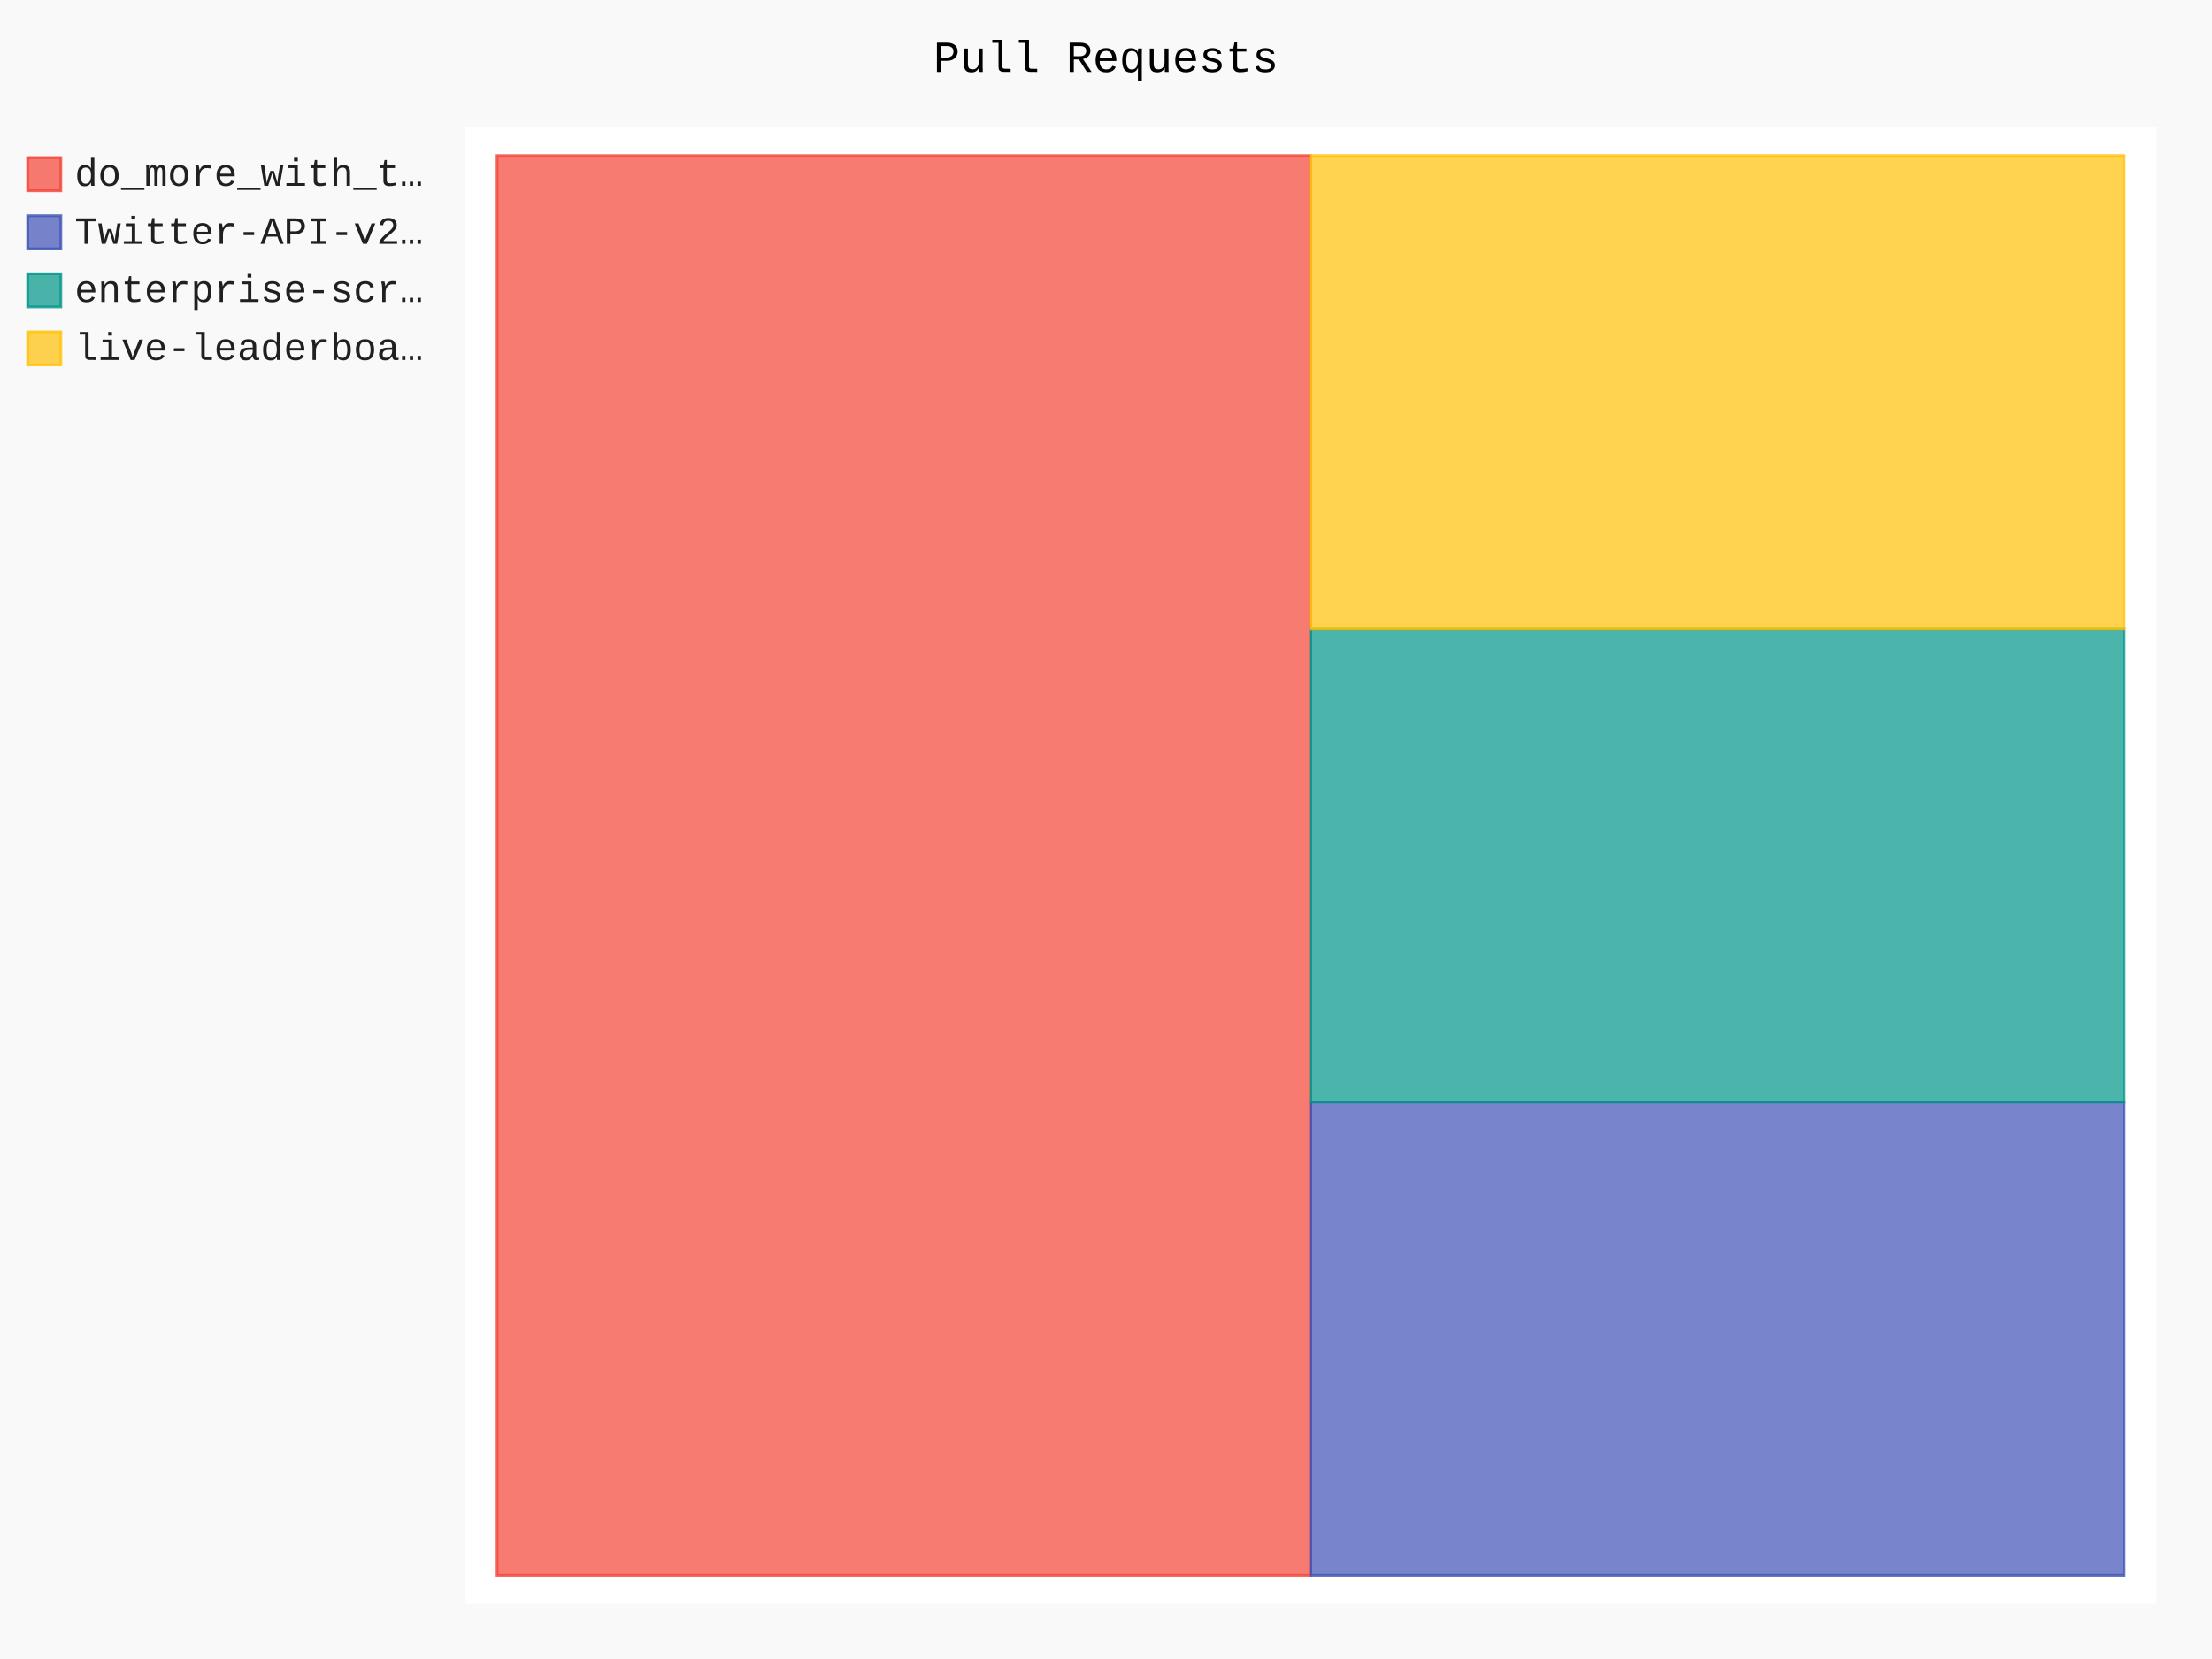
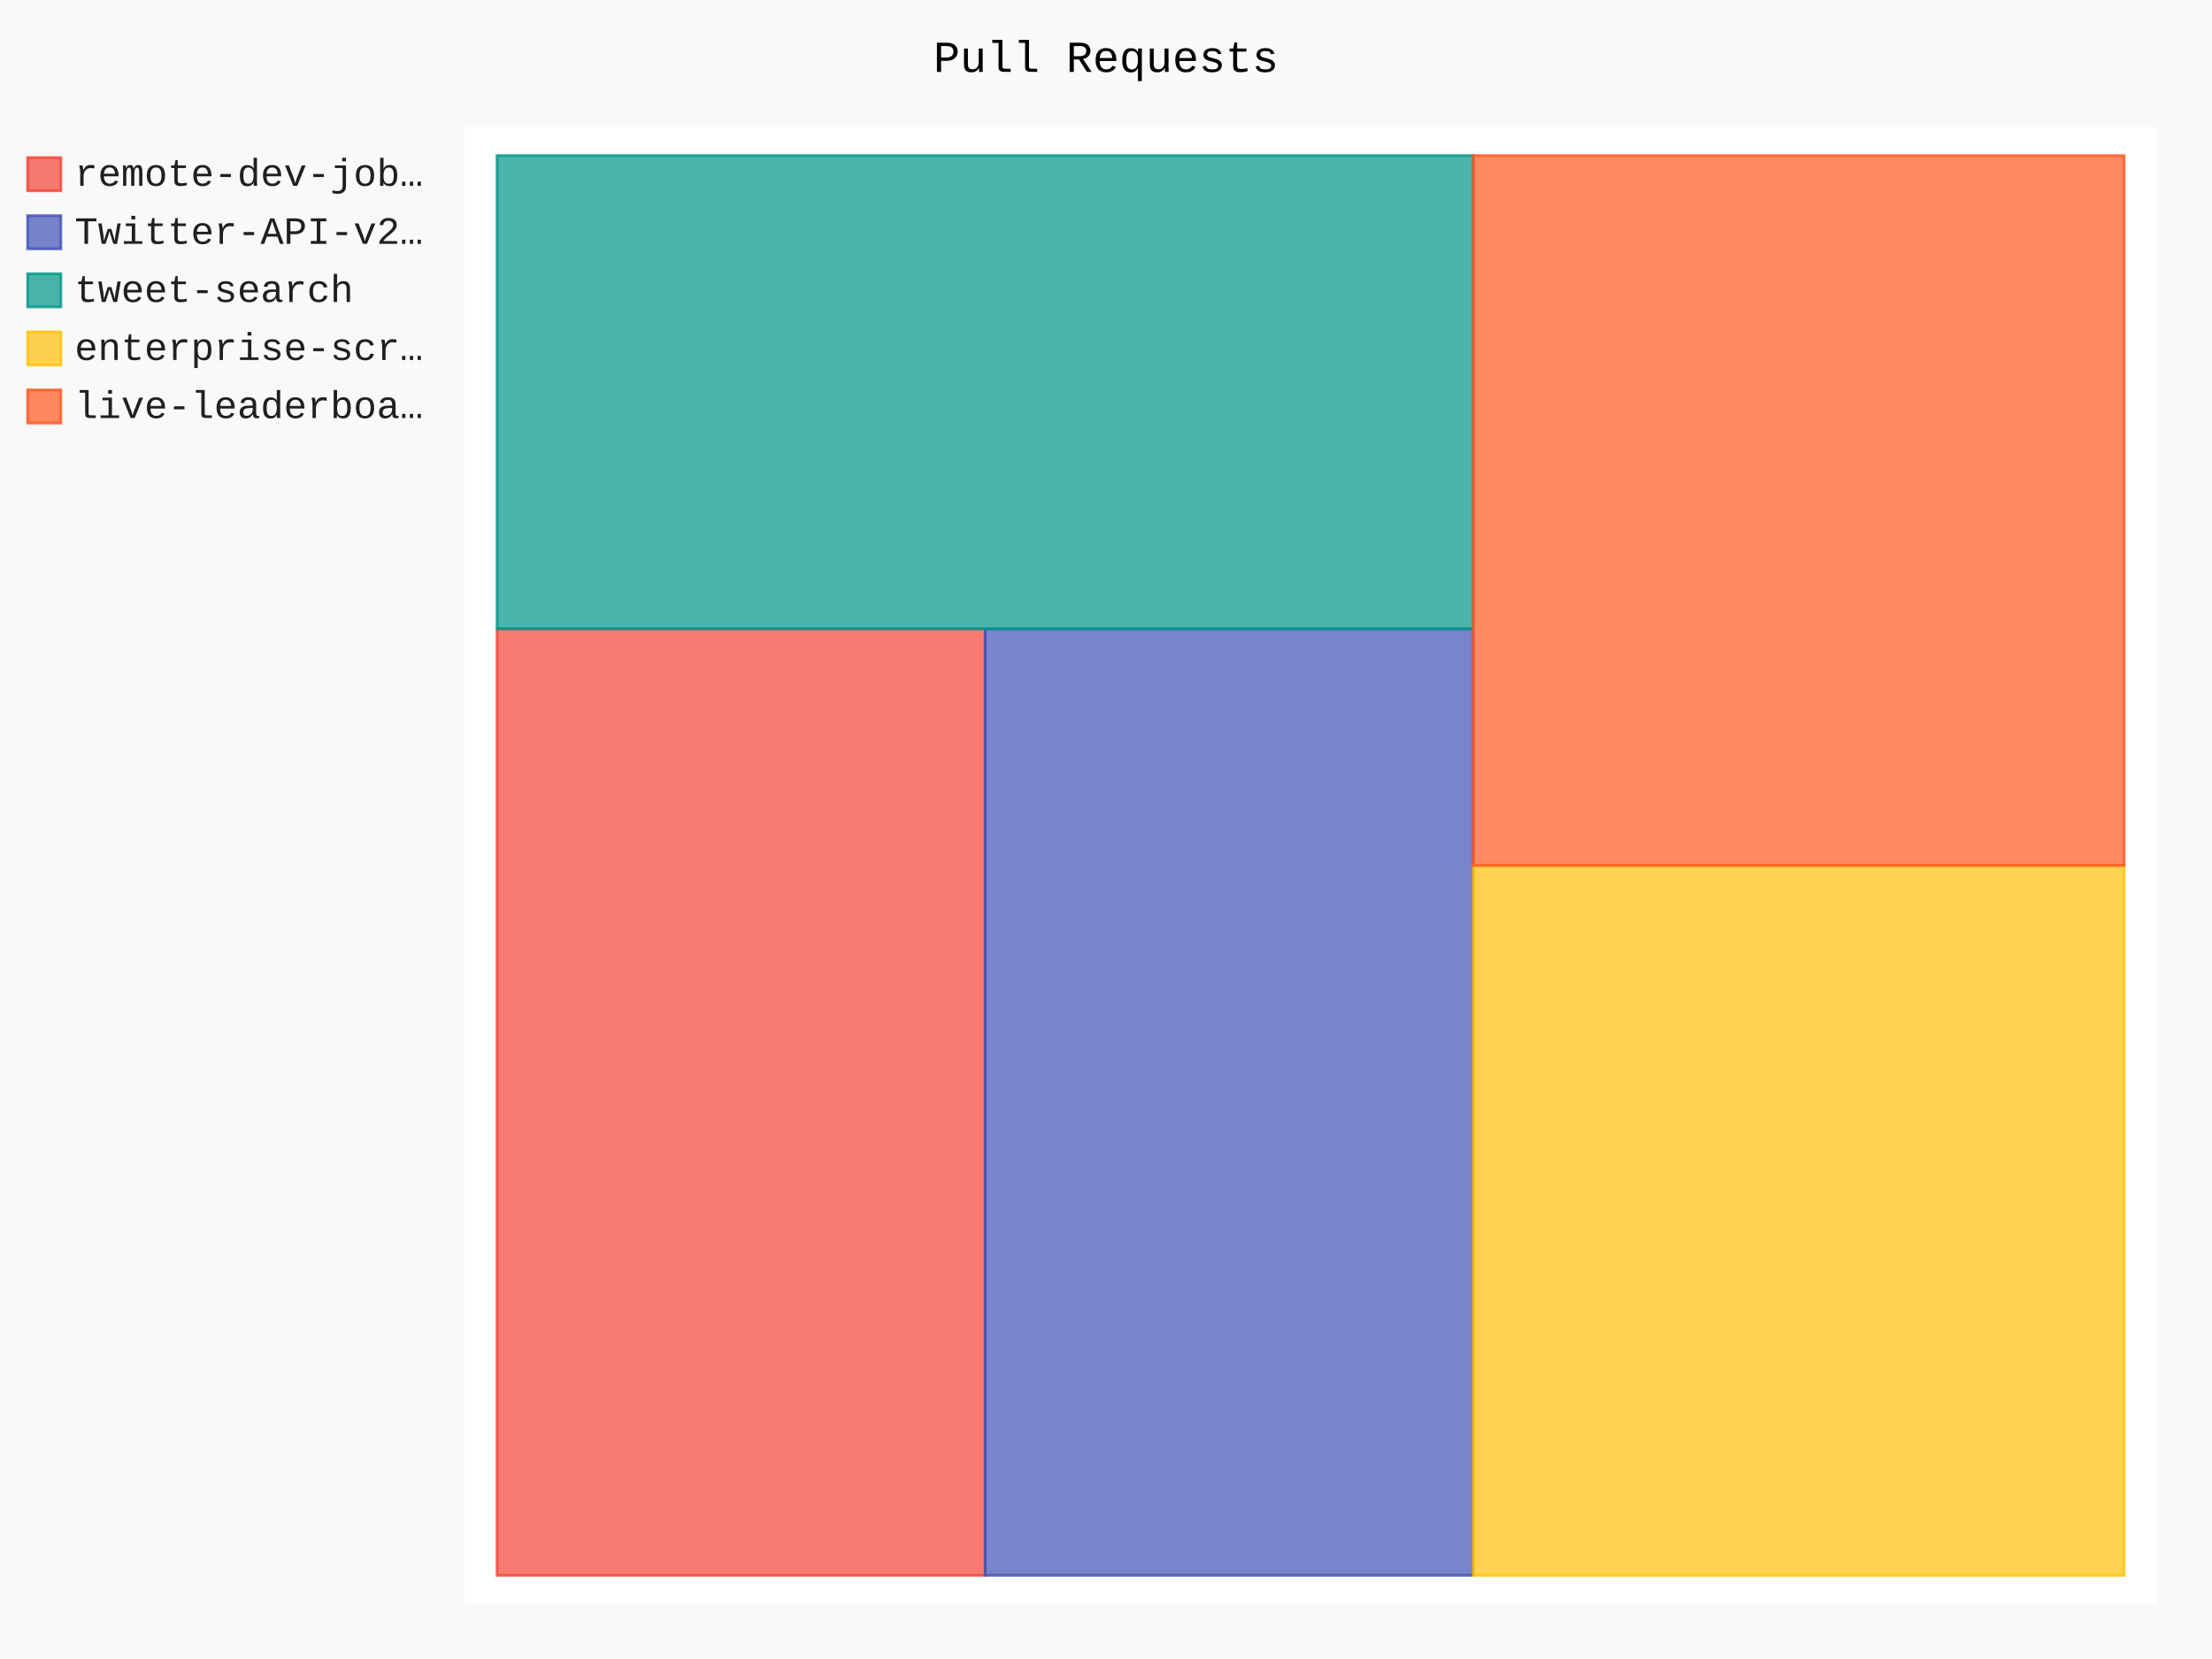
- <svg xmlns="http://www.w3.org/2000/svg" id="chart-c8abd5e2-7aef-4548-9ac2-fb74f13f4a32" class="pygal-chart" viewBox="0 0 800 600">
+ <svg xmlns="http://www.w3.org/2000/svg" id="chart-899a1376-838c-4619-98d6-da03596a9dd2" class="pygal-chart" viewBox="0 0 800 600">
  <defs>
-     <style type="text/css">#chart-c8abd5e2-7aef-4548-9ac2-fb74f13f4a32{-webkit-user-select:none;-webkit-font-smoothing:antialiased;font-family:Consolas,"Liberation Mono",Menlo,Courier,monospace}#chart-c8abd5e2-7aef-4548-9ac2-fb74f13f4a32 .title{font-family:Consolas,"Liberation Mono",Menlo,Courier,monospace;font-size:16px}#chart-c8abd5e2-7aef-4548-9ac2-fb74f13f4a32 .legends .legend text{font-family:Consolas,"Liberation Mono",Menlo,Courier,monospace;font-size:14px}#chart-c8abd5e2-7aef-4548-9ac2-fb74f13f4a32 .axis text{font-family:Consolas,"Liberation Mono",Menlo,Courier,monospace;font-size:10px}#chart-c8abd5e2-7aef-4548-9ac2-fb74f13f4a32 .axis text.major{font-family:Consolas,"Liberation Mono",Menlo,Courier,monospace;font-size:10px}#chart-c8abd5e2-7aef-4548-9ac2-fb74f13f4a32 .text-overlay text.value{font-family:Consolas,"Liberation Mono",Menlo,Courier,monospace;font-size:16px}#chart-c8abd5e2-7aef-4548-9ac2-fb74f13f4a32 .text-overlay text.label{font-family:Consolas,"Liberation Mono",Menlo,Courier,monospace;font-size:10px}#chart-c8abd5e2-7aef-4548-9ac2-fb74f13f4a32 .tooltip{font-family:Consolas,"Liberation Mono",Menlo,Courier,monospace;font-size:14px}#chart-c8abd5e2-7aef-4548-9ac2-fb74f13f4a32 text.no_data{font-family:Consolas,"Liberation Mono",Menlo,Courier,monospace;font-size:64px}
- #chart-c8abd5e2-7aef-4548-9ac2-fb74f13f4a32{background-color:rgba(249,249,249,1)}#chart-c8abd5e2-7aef-4548-9ac2-fb74f13f4a32 path,#chart-c8abd5e2-7aef-4548-9ac2-fb74f13f4a32 line,#chart-c8abd5e2-7aef-4548-9ac2-fb74f13f4a32 rect,#chart-c8abd5e2-7aef-4548-9ac2-fb74f13f4a32 circle{-webkit-transition:150ms;-moz-transition:150ms;transition:150ms}#chart-c8abd5e2-7aef-4548-9ac2-fb74f13f4a32 .graph &gt; .background{fill:rgba(249,249,249,1)}#chart-c8abd5e2-7aef-4548-9ac2-fb74f13f4a32 .plot &gt; .background{fill:rgba(255,255,255,1)}#chart-c8abd5e2-7aef-4548-9ac2-fb74f13f4a32 .graph{fill:rgba(0,0,0,.87)}#chart-c8abd5e2-7aef-4548-9ac2-fb74f13f4a32 text.no_data{fill:rgba(0,0,0,1)}#chart-c8abd5e2-7aef-4548-9ac2-fb74f13f4a32 .title{fill:rgba(0,0,0,1)}#chart-c8abd5e2-7aef-4548-9ac2-fb74f13f4a32 .legends .legend text{fill:rgba(0,0,0,.87)}#chart-c8abd5e2-7aef-4548-9ac2-fb74f13f4a32 .legends .legend:hover text{fill:rgba(0,0,0,1)}#chart-c8abd5e2-7aef-4548-9ac2-fb74f13f4a32 .axis .line{stroke:rgba(0,0,0,1)}#chart-c8abd5e2-7aef-4548-9ac2-fb74f13f4a32 .axis .guide.line{stroke:rgba(0,0,0,.54)}#chart-c8abd5e2-7aef-4548-9ac2-fb74f13f4a32 .axis .major.line{stroke:rgba(0,0,0,.87)}#chart-c8abd5e2-7aef-4548-9ac2-fb74f13f4a32 .axis text.major{fill:rgba(0,0,0,1)}#chart-c8abd5e2-7aef-4548-9ac2-fb74f13f4a32 .axis.y .guides:hover .guide.line,#chart-c8abd5e2-7aef-4548-9ac2-fb74f13f4a32 .line-graph .axis.x .guides:hover .guide.line,#chart-c8abd5e2-7aef-4548-9ac2-fb74f13f4a32 .stackedline-graph .axis.x .guides:hover .guide.line,#chart-c8abd5e2-7aef-4548-9ac2-fb74f13f4a32 .xy-graph .axis.x .guides:hover .guide.line{stroke:rgba(0,0,0,1)}#chart-c8abd5e2-7aef-4548-9ac2-fb74f13f4a32 .axis .guides:hover text{fill:rgba(0,0,0,1)}#chart-c8abd5e2-7aef-4548-9ac2-fb74f13f4a32 .reactive{fill-opacity:.7;stroke-opacity:.8}#chart-c8abd5e2-7aef-4548-9ac2-fb74f13f4a32 .ci{stroke:rgba(0,0,0,.87)}#chart-c8abd5e2-7aef-4548-9ac2-fb74f13f4a32 .reactive.active,#chart-c8abd5e2-7aef-4548-9ac2-fb74f13f4a32 .active .reactive{fill-opacity:.8;stroke-opacity:.9;stroke-width:4}#chart-c8abd5e2-7aef-4548-9ac2-fb74f13f4a32 .ci .reactive.active{stroke-width:1.5}#chart-c8abd5e2-7aef-4548-9ac2-fb74f13f4a32 .series text{fill:rgba(0,0,0,1)}#chart-c8abd5e2-7aef-4548-9ac2-fb74f13f4a32 .tooltip rect{fill:rgba(255,255,255,1);stroke:rgba(0,0,0,1);-webkit-transition:opacity 150ms;-moz-transition:opacity 150ms;transition:opacity 150ms}#chart-c8abd5e2-7aef-4548-9ac2-fb74f13f4a32 .tooltip .label{fill:rgba(0,0,0,.87)}#chart-c8abd5e2-7aef-4548-9ac2-fb74f13f4a32 .tooltip .label{fill:rgba(0,0,0,.87)}#chart-c8abd5e2-7aef-4548-9ac2-fb74f13f4a32 .tooltip .legend{font-size:.8em;fill:rgba(0,0,0,.54)}#chart-c8abd5e2-7aef-4548-9ac2-fb74f13f4a32 .tooltip .x_label{font-size:.6em;fill:rgba(0,0,0,1)}#chart-c8abd5e2-7aef-4548-9ac2-fb74f13f4a32 .tooltip .xlink{font-size:.5em;text-decoration:underline}#chart-c8abd5e2-7aef-4548-9ac2-fb74f13f4a32 .tooltip .value{font-size:1.5em}#chart-c8abd5e2-7aef-4548-9ac2-fb74f13f4a32 .bound{font-size:.5em}#chart-c8abd5e2-7aef-4548-9ac2-fb74f13f4a32 .max-value{font-size:.75em;fill:rgba(0,0,0,.54)}#chart-c8abd5e2-7aef-4548-9ac2-fb74f13f4a32 .map-element{fill:rgba(255,255,255,1);stroke:rgba(0,0,0,.54) !important}#chart-c8abd5e2-7aef-4548-9ac2-fb74f13f4a32 .map-element .reactive{fill-opacity:inherit;stroke-opacity:inherit}#chart-c8abd5e2-7aef-4548-9ac2-fb74f13f4a32 .color-0,#chart-c8abd5e2-7aef-4548-9ac2-fb74f13f4a32 .color-0 a:visited{stroke:#F44336;fill:#F44336}#chart-c8abd5e2-7aef-4548-9ac2-fb74f13f4a32 .color-1,#chart-c8abd5e2-7aef-4548-9ac2-fb74f13f4a32 .color-1 a:visited{stroke:#3F51B5;fill:#3F51B5}#chart-c8abd5e2-7aef-4548-9ac2-fb74f13f4a32 .color-2,#chart-c8abd5e2-7aef-4548-9ac2-fb74f13f4a32 .color-2 a:visited{stroke:#009688;fill:#009688}#chart-c8abd5e2-7aef-4548-9ac2-fb74f13f4a32 .color-3,#chart-c8abd5e2-7aef-4548-9ac2-fb74f13f4a32 .color-3 a:visited{stroke:#FFC107;fill:#FFC107}#chart-c8abd5e2-7aef-4548-9ac2-fb74f13f4a32 .text-overlay .color-0 text{fill:black}#chart-c8abd5e2-7aef-4548-9ac2-fb74f13f4a32 .text-overlay .color-1 text{fill:black}#chart-c8abd5e2-7aef-4548-9ac2-fb74f13f4a32 .text-overlay .color-2 text{fill:black}#chart-c8abd5e2-7aef-4548-9ac2-fb74f13f4a32 .text-overlay .color-3 text{fill:black}
- #chart-c8abd5e2-7aef-4548-9ac2-fb74f13f4a32 text.no_data{text-anchor:middle}#chart-c8abd5e2-7aef-4548-9ac2-fb74f13f4a32 .guide.line{fill:none}#chart-c8abd5e2-7aef-4548-9ac2-fb74f13f4a32 .centered{text-anchor:middle}#chart-c8abd5e2-7aef-4548-9ac2-fb74f13f4a32 .title{text-anchor:middle}#chart-c8abd5e2-7aef-4548-9ac2-fb74f13f4a32 .legends .legend text{fill-opacity:1}#chart-c8abd5e2-7aef-4548-9ac2-fb74f13f4a32 .axis.x text{text-anchor:middle}#chart-c8abd5e2-7aef-4548-9ac2-fb74f13f4a32 .axis.x:not(.web) text[transform]{text-anchor:start}#chart-c8abd5e2-7aef-4548-9ac2-fb74f13f4a32 .axis.x:not(.web) text[transform].backwards{text-anchor:end}#chart-c8abd5e2-7aef-4548-9ac2-fb74f13f4a32 .axis.y text{text-anchor:end}#chart-c8abd5e2-7aef-4548-9ac2-fb74f13f4a32 .axis.y text[transform].backwards{text-anchor:start}#chart-c8abd5e2-7aef-4548-9ac2-fb74f13f4a32 .axis.y2 text{text-anchor:start}#chart-c8abd5e2-7aef-4548-9ac2-fb74f13f4a32 .axis.y2 text[transform].backwards{text-anchor:end}#chart-c8abd5e2-7aef-4548-9ac2-fb74f13f4a32 .axis .guide.line{stroke-dasharray:4,4}#chart-c8abd5e2-7aef-4548-9ac2-fb74f13f4a32 .axis .major.guide.line{stroke-dasharray:6,6}#chart-c8abd5e2-7aef-4548-9ac2-fb74f13f4a32 .horizontal .axis.y .guide.line,#chart-c8abd5e2-7aef-4548-9ac2-fb74f13f4a32 .horizontal .axis.y2 .guide.line,#chart-c8abd5e2-7aef-4548-9ac2-fb74f13f4a32 .vertical .axis.x .guide.line{opacity:0}#chart-c8abd5e2-7aef-4548-9ac2-fb74f13f4a32 .horizontal .axis.always_show .guide.line,#chart-c8abd5e2-7aef-4548-9ac2-fb74f13f4a32 .vertical .axis.always_show .guide.line{opacity:1 !important}#chart-c8abd5e2-7aef-4548-9ac2-fb74f13f4a32 .axis.y .guides:hover .guide.line,#chart-c8abd5e2-7aef-4548-9ac2-fb74f13f4a32 .axis.y2 .guides:hover .guide.line,#chart-c8abd5e2-7aef-4548-9ac2-fb74f13f4a32 .axis.x .guides:hover .guide.line{opacity:1}#chart-c8abd5e2-7aef-4548-9ac2-fb74f13f4a32 .axis .guides:hover text{opacity:1}#chart-c8abd5e2-7aef-4548-9ac2-fb74f13f4a32 .nofill{fill:none}#chart-c8abd5e2-7aef-4548-9ac2-fb74f13f4a32 .subtle-fill{fill-opacity:.2}#chart-c8abd5e2-7aef-4548-9ac2-fb74f13f4a32 .dot{stroke-width:1px;fill-opacity:1}#chart-c8abd5e2-7aef-4548-9ac2-fb74f13f4a32 .dot.active{stroke-width:5px}#chart-c8abd5e2-7aef-4548-9ac2-fb74f13f4a32 .dot.negative{fill:transparent}#chart-c8abd5e2-7aef-4548-9ac2-fb74f13f4a32 text,#chart-c8abd5e2-7aef-4548-9ac2-fb74f13f4a32 tspan{stroke:none !important}#chart-c8abd5e2-7aef-4548-9ac2-fb74f13f4a32 .series text.active{opacity:1}#chart-c8abd5e2-7aef-4548-9ac2-fb74f13f4a32 .tooltip rect{fill-opacity:.95;stroke-width:.5}#chart-c8abd5e2-7aef-4548-9ac2-fb74f13f4a32 .tooltip text{fill-opacity:1}#chart-c8abd5e2-7aef-4548-9ac2-fb74f13f4a32 .showable{visibility:hidden}#chart-c8abd5e2-7aef-4548-9ac2-fb74f13f4a32 .showable.shown{visibility:visible}#chart-c8abd5e2-7aef-4548-9ac2-fb74f13f4a32 .gauge-background{fill:rgba(229,229,229,1);stroke:none}#chart-c8abd5e2-7aef-4548-9ac2-fb74f13f4a32 .bg-lines{stroke:rgba(249,249,249,1);stroke-width:2px}</style>
+     <style type="text/css">#chart-899a1376-838c-4619-98d6-da03596a9dd2{-webkit-user-select:none;-webkit-font-smoothing:antialiased;font-family:Consolas,"Liberation Mono",Menlo,Courier,monospace}#chart-899a1376-838c-4619-98d6-da03596a9dd2 .title{font-family:Consolas,"Liberation Mono",Menlo,Courier,monospace;font-size:16px}#chart-899a1376-838c-4619-98d6-da03596a9dd2 .legends .legend text{font-family:Consolas,"Liberation Mono",Menlo,Courier,monospace;font-size:14px}#chart-899a1376-838c-4619-98d6-da03596a9dd2 .axis text{font-family:Consolas,"Liberation Mono",Menlo,Courier,monospace;font-size:10px}#chart-899a1376-838c-4619-98d6-da03596a9dd2 .axis text.major{font-family:Consolas,"Liberation Mono",Menlo,Courier,monospace;font-size:10px}#chart-899a1376-838c-4619-98d6-da03596a9dd2 .text-overlay text.value{font-family:Consolas,"Liberation Mono",Menlo,Courier,monospace;font-size:16px}#chart-899a1376-838c-4619-98d6-da03596a9dd2 .text-overlay text.label{font-family:Consolas,"Liberation Mono",Menlo,Courier,monospace;font-size:10px}#chart-899a1376-838c-4619-98d6-da03596a9dd2 .tooltip{font-family:Consolas,"Liberation Mono",Menlo,Courier,monospace;font-size:14px}#chart-899a1376-838c-4619-98d6-da03596a9dd2 text.no_data{font-family:Consolas,"Liberation Mono",Menlo,Courier,monospace;font-size:64px}
+ #chart-899a1376-838c-4619-98d6-da03596a9dd2{background-color:rgba(249,249,249,1)}#chart-899a1376-838c-4619-98d6-da03596a9dd2 path,#chart-899a1376-838c-4619-98d6-da03596a9dd2 line,#chart-899a1376-838c-4619-98d6-da03596a9dd2 rect,#chart-899a1376-838c-4619-98d6-da03596a9dd2 circle{-webkit-transition:150ms;-moz-transition:150ms;transition:150ms}#chart-899a1376-838c-4619-98d6-da03596a9dd2 .graph &gt; .background{fill:rgba(249,249,249,1)}#chart-899a1376-838c-4619-98d6-da03596a9dd2 .plot &gt; .background{fill:rgba(255,255,255,1)}#chart-899a1376-838c-4619-98d6-da03596a9dd2 .graph{fill:rgba(0,0,0,.87)}#chart-899a1376-838c-4619-98d6-da03596a9dd2 text.no_data{fill:rgba(0,0,0,1)}#chart-899a1376-838c-4619-98d6-da03596a9dd2 .title{fill:rgba(0,0,0,1)}#chart-899a1376-838c-4619-98d6-da03596a9dd2 .legends .legend text{fill:rgba(0,0,0,.87)}#chart-899a1376-838c-4619-98d6-da03596a9dd2 .legends .legend:hover text{fill:rgba(0,0,0,1)}#chart-899a1376-838c-4619-98d6-da03596a9dd2 .axis .line{stroke:rgba(0,0,0,1)}#chart-899a1376-838c-4619-98d6-da03596a9dd2 .axis .guide.line{stroke:rgba(0,0,0,.54)}#chart-899a1376-838c-4619-98d6-da03596a9dd2 .axis .major.line{stroke:rgba(0,0,0,.87)}#chart-899a1376-838c-4619-98d6-da03596a9dd2 .axis text.major{fill:rgba(0,0,0,1)}#chart-899a1376-838c-4619-98d6-da03596a9dd2 .axis.y .guides:hover .guide.line,#chart-899a1376-838c-4619-98d6-da03596a9dd2 .line-graph .axis.x .guides:hover .guide.line,#chart-899a1376-838c-4619-98d6-da03596a9dd2 .stackedline-graph .axis.x .guides:hover .guide.line,#chart-899a1376-838c-4619-98d6-da03596a9dd2 .xy-graph .axis.x .guides:hover .guide.line{stroke:rgba(0,0,0,1)}#chart-899a1376-838c-4619-98d6-da03596a9dd2 .axis .guides:hover text{fill:rgba(0,0,0,1)}#chart-899a1376-838c-4619-98d6-da03596a9dd2 .reactive{fill-opacity:.7;stroke-opacity:.8}#chart-899a1376-838c-4619-98d6-da03596a9dd2 .ci{stroke:rgba(0,0,0,.87)}#chart-899a1376-838c-4619-98d6-da03596a9dd2 .reactive.active,#chart-899a1376-838c-4619-98d6-da03596a9dd2 .active .reactive{fill-opacity:.8;stroke-opacity:.9;stroke-width:4}#chart-899a1376-838c-4619-98d6-da03596a9dd2 .ci .reactive.active{stroke-width:1.5}#chart-899a1376-838c-4619-98d6-da03596a9dd2 .series text{fill:rgba(0,0,0,1)}#chart-899a1376-838c-4619-98d6-da03596a9dd2 .tooltip rect{fill:rgba(255,255,255,1);stroke:rgba(0,0,0,1);-webkit-transition:opacity 150ms;-moz-transition:opacity 150ms;transition:opacity 150ms}#chart-899a1376-838c-4619-98d6-da03596a9dd2 .tooltip .label{fill:rgba(0,0,0,.87)}#chart-899a1376-838c-4619-98d6-da03596a9dd2 .tooltip .label{fill:rgba(0,0,0,.87)}#chart-899a1376-838c-4619-98d6-da03596a9dd2 .tooltip .legend{font-size:.8em;fill:rgba(0,0,0,.54)}#chart-899a1376-838c-4619-98d6-da03596a9dd2 .tooltip .x_label{font-size:.6em;fill:rgba(0,0,0,1)}#chart-899a1376-838c-4619-98d6-da03596a9dd2 .tooltip .xlink{font-size:.5em;text-decoration:underline}#chart-899a1376-838c-4619-98d6-da03596a9dd2 .tooltip .value{font-size:1.5em}#chart-899a1376-838c-4619-98d6-da03596a9dd2 .bound{font-size:.5em}#chart-899a1376-838c-4619-98d6-da03596a9dd2 .max-value{font-size:.75em;fill:rgba(0,0,0,.54)}#chart-899a1376-838c-4619-98d6-da03596a9dd2 .map-element{fill:rgba(255,255,255,1);stroke:rgba(0,0,0,.54) !important}#chart-899a1376-838c-4619-98d6-da03596a9dd2 .map-element .reactive{fill-opacity:inherit;stroke-opacity:inherit}#chart-899a1376-838c-4619-98d6-da03596a9dd2 .color-0,#chart-899a1376-838c-4619-98d6-da03596a9dd2 .color-0 a:visited{stroke:#F44336;fill:#F44336}#chart-899a1376-838c-4619-98d6-da03596a9dd2 .color-1,#chart-899a1376-838c-4619-98d6-da03596a9dd2 .color-1 a:visited{stroke:#3F51B5;fill:#3F51B5}#chart-899a1376-838c-4619-98d6-da03596a9dd2 .color-2,#chart-899a1376-838c-4619-98d6-da03596a9dd2 .color-2 a:visited{stroke:#009688;fill:#009688}#chart-899a1376-838c-4619-98d6-da03596a9dd2 .color-3,#chart-899a1376-838c-4619-98d6-da03596a9dd2 .color-3 a:visited{stroke:#FFC107;fill:#FFC107}#chart-899a1376-838c-4619-98d6-da03596a9dd2 .color-4,#chart-899a1376-838c-4619-98d6-da03596a9dd2 .color-4 a:visited{stroke:#FF5722;fill:#FF5722}#chart-899a1376-838c-4619-98d6-da03596a9dd2 .text-overlay .color-0 text{fill:black}#chart-899a1376-838c-4619-98d6-da03596a9dd2 .text-overlay .color-1 text{fill:black}#chart-899a1376-838c-4619-98d6-da03596a9dd2 .text-overlay .color-2 text{fill:black}#chart-899a1376-838c-4619-98d6-da03596a9dd2 .text-overlay .color-3 text{fill:black}#chart-899a1376-838c-4619-98d6-da03596a9dd2 .text-overlay .color-4 text{fill:black}
+ #chart-899a1376-838c-4619-98d6-da03596a9dd2 text.no_data{text-anchor:middle}#chart-899a1376-838c-4619-98d6-da03596a9dd2 .guide.line{fill:none}#chart-899a1376-838c-4619-98d6-da03596a9dd2 .centered{text-anchor:middle}#chart-899a1376-838c-4619-98d6-da03596a9dd2 .title{text-anchor:middle}#chart-899a1376-838c-4619-98d6-da03596a9dd2 .legends .legend text{fill-opacity:1}#chart-899a1376-838c-4619-98d6-da03596a9dd2 .axis.x text{text-anchor:middle}#chart-899a1376-838c-4619-98d6-da03596a9dd2 .axis.x:not(.web) text[transform]{text-anchor:start}#chart-899a1376-838c-4619-98d6-da03596a9dd2 .axis.x:not(.web) text[transform].backwards{text-anchor:end}#chart-899a1376-838c-4619-98d6-da03596a9dd2 .axis.y text{text-anchor:end}#chart-899a1376-838c-4619-98d6-da03596a9dd2 .axis.y text[transform].backwards{text-anchor:start}#chart-899a1376-838c-4619-98d6-da03596a9dd2 .axis.y2 text{text-anchor:start}#chart-899a1376-838c-4619-98d6-da03596a9dd2 .axis.y2 text[transform].backwards{text-anchor:end}#chart-899a1376-838c-4619-98d6-da03596a9dd2 .axis .guide.line{stroke-dasharray:4,4}#chart-899a1376-838c-4619-98d6-da03596a9dd2 .axis .major.guide.line{stroke-dasharray:6,6}#chart-899a1376-838c-4619-98d6-da03596a9dd2 .horizontal .axis.y .guide.line,#chart-899a1376-838c-4619-98d6-da03596a9dd2 .horizontal .axis.y2 .guide.line,#chart-899a1376-838c-4619-98d6-da03596a9dd2 .vertical .axis.x .guide.line{opacity:0}#chart-899a1376-838c-4619-98d6-da03596a9dd2 .horizontal .axis.always_show .guide.line,#chart-899a1376-838c-4619-98d6-da03596a9dd2 .vertical .axis.always_show .guide.line{opacity:1 !important}#chart-899a1376-838c-4619-98d6-da03596a9dd2 .axis.y .guides:hover .guide.line,#chart-899a1376-838c-4619-98d6-da03596a9dd2 .axis.y2 .guides:hover .guide.line,#chart-899a1376-838c-4619-98d6-da03596a9dd2 .axis.x .guides:hover .guide.line{opacity:1}#chart-899a1376-838c-4619-98d6-da03596a9dd2 .axis .guides:hover text{opacity:1}#chart-899a1376-838c-4619-98d6-da03596a9dd2 .nofill{fill:none}#chart-899a1376-838c-4619-98d6-da03596a9dd2 .subtle-fill{fill-opacity:.2}#chart-899a1376-838c-4619-98d6-da03596a9dd2 .dot{stroke-width:1px;fill-opacity:1}#chart-899a1376-838c-4619-98d6-da03596a9dd2 .dot.active{stroke-width:5px}#chart-899a1376-838c-4619-98d6-da03596a9dd2 .dot.negative{fill:transparent}#chart-899a1376-838c-4619-98d6-da03596a9dd2 text,#chart-899a1376-838c-4619-98d6-da03596a9dd2 tspan{stroke:none !important}#chart-899a1376-838c-4619-98d6-da03596a9dd2 .series text.active{opacity:1}#chart-899a1376-838c-4619-98d6-da03596a9dd2 .tooltip rect{fill-opacity:.95;stroke-width:.5}#chart-899a1376-838c-4619-98d6-da03596a9dd2 .tooltip text{fill-opacity:1}#chart-899a1376-838c-4619-98d6-da03596a9dd2 .showable{visibility:hidden}#chart-899a1376-838c-4619-98d6-da03596a9dd2 .showable.shown{visibility:visible}#chart-899a1376-838c-4619-98d6-da03596a9dd2 .gauge-background{fill:rgba(229,229,229,1);stroke:none}#chart-899a1376-838c-4619-98d6-da03596a9dd2 .bg-lines{stroke:rgba(249,249,249,1);stroke-width:2px}</style>
  </defs>
  <g class="graph treemap-graph vertical">
    <rect x="0" y="0" width="800" height="600" class="background" />
    <g transform="translate(168, 46)" class="plot">
      <rect x="0" y="0" width="612.0" height="534" class="background" />
      <g class="series serie-0 color-0">
        <g class="rects">
          <g class="rect">
-             <rect x="11.769" y="10.269" width="294.231" height="513.462" class="rect reactive tooltip-trigger" />
+             <rect x="11.769" y="181.423" width="176.538" height="342.308" class="rect reactive tooltip-trigger" />
          </g>
        </g>
      </g>
      <g class="series serie-1 color-1">
        <g class="rects">
          <g class="rect">
-             <rect x="306.0" y="352.577" width="294.231" height="171.154" class="rect reactive tooltip-trigger" />
+             <rect x="188.308" y="181.423" width="176.538" height="342.308" class="rect reactive tooltip-trigger" />
          </g>
        </g>
      </g>
      <g class="series serie-2 color-2">
        <g class="rects">
          <g class="rect">
-             <rect x="306.0" y="181.423" width="294.231" height="171.154" class="rect reactive tooltip-trigger" />
+             <rect x="11.769" y="10.269" width="353.077" height="171.154" class="rect reactive tooltip-trigger" />
          </g>
        </g>
      </g>
      <g class="series serie-3 color-3">
        <g class="rects">
          <g class="rect">
-             <rect x="306.0" y="10.269" width="294.231" height="171.154" class="rect reactive tooltip-trigger" />
+             <rect x="364.846" y="267.0" width="235.385" height="256.731" class="rect reactive tooltip-trigger" />
+           </g>
+         </g>
+       </g>
+       <g class="series serie-4 color-4">
+         <g class="rects">
+           <g class="rect">
+             <rect x="364.846" y="10.269" width="235.385" height="256.731" class="rect reactive tooltip-trigger" />
          </g>
        </g>
      </g>
    </g>
    <g class="titles">
      <text x="400.0" y="26" class="title plot_title">Pull Requests</text>
    </g>
    <g transform="translate(168, 46)" class="plot overlay">
      <g class="series serie-0 color-0" />
      <g class="series serie-1 color-1" />
      <g class="series serie-2 color-2" />
      <g class="series serie-3 color-3" />
+       <g class="series serie-4 color-4" />
    </g>
    <g transform="translate(168, 46)" class="plot text-overlay">
      <g class="series serie-0 color-0" />
      <g class="series serie-1 color-1" />
      <g class="series serie-2 color-2" />
      <g class="series serie-3 color-3" />
+       <g class="series serie-4 color-4" />
    </g>
    <g transform="translate(168, 46)" class="plot tooltip-overlay">
      <g transform="translate(0 0)" style="opacity: 0" class="tooltip">
        <rect rx="0" ry="0" width="0" height="0" class="tooltip-box" />
        <g class="text" />
      </g>
    </g>
    <g transform="translate(10, 56)" class="legends">
      <g id="activate-serie-0" class="legend reactive activate-serie">
        <rect x="0.0" y="1.0" width="12" height="12" class="color-0 reactive" />
-         <text x="17.0" y="11.2">do_more_with_t…</text>
+         <text x="17.0" y="11.2">remote-dev-job…</text>
      </g>
      <g id="activate-serie-1" class="legend reactive activate-serie">
        <rect x="0.0" y="22.0" width="12" height="12" class="color-1 reactive" />
        <text x="17.0" y="32.2">Twitter-API-v2…</text>
      </g>
      <g id="activate-serie-2" class="legend reactive activate-serie">
        <rect x="0.0" y="43.0" width="12" height="12" class="color-2 reactive" />
-         <text x="17.0" y="53.2">enterprise-scr…</text>
+         <text x="17.0" y="53.2">tweet-search</text>
      </g>
      <g id="activate-serie-3" class="legend reactive activate-serie">
        <rect x="0.0" y="64.0" width="12" height="12" class="color-3 reactive" />
-         <text x="17.0" y="74.2">live-leaderboa…</text>
+         <text x="17.0" y="74.2">enterprise-scr…</text>
+       </g>
+       <g id="activate-serie-4" class="legend reactive activate-serie">
+         <rect x="0.0" y="85.0" width="12" height="12" class="color-4 reactive" />
+         <text x="17.0" y="95.2">live-leaderboa…</text>
      </g>
    </g>
    <g transform="translate(790, 56)" class="legends" />
  </g>
</svg>
